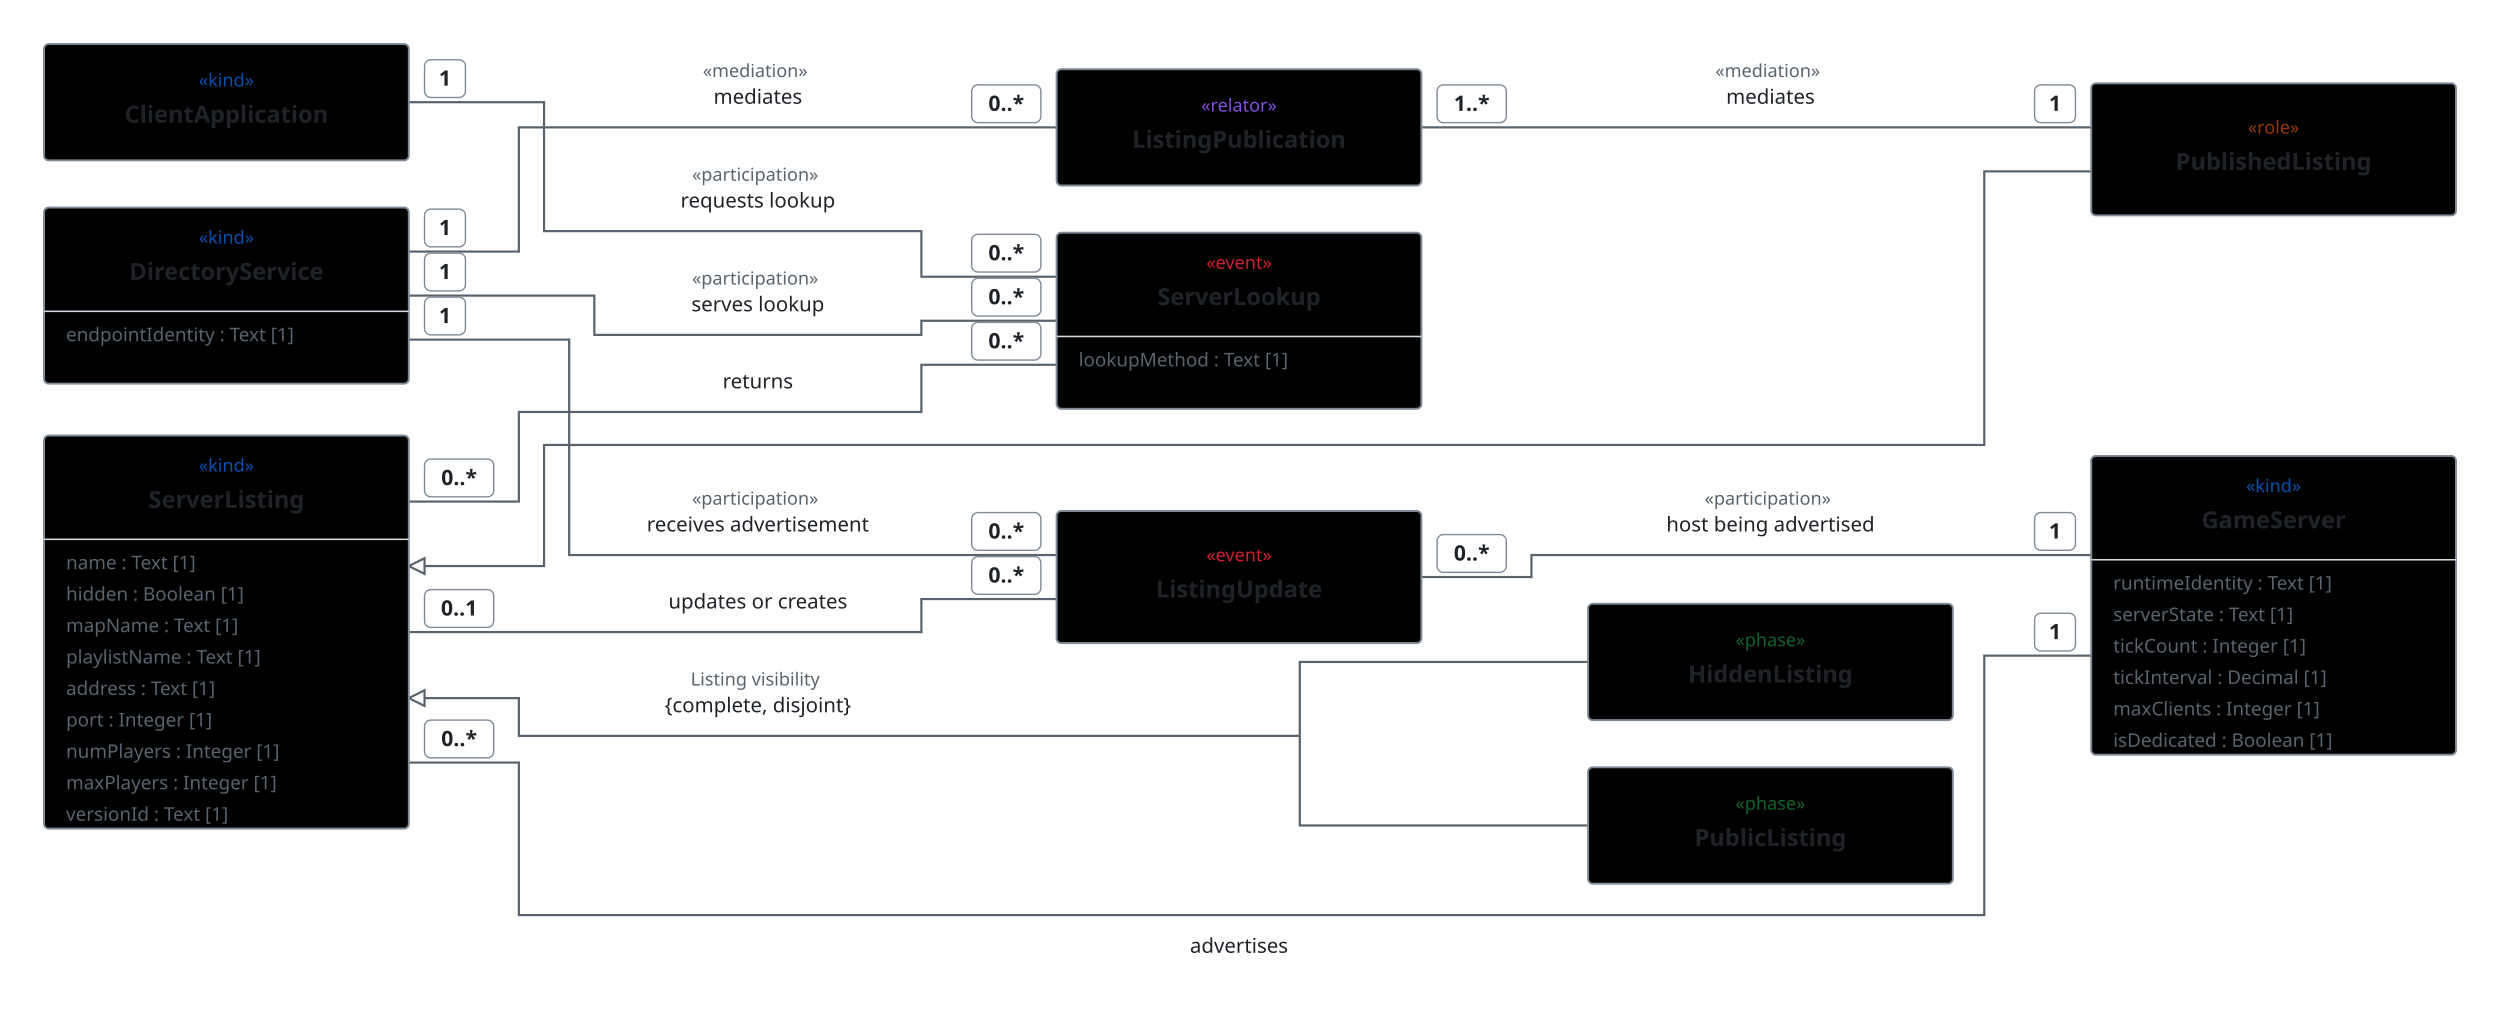
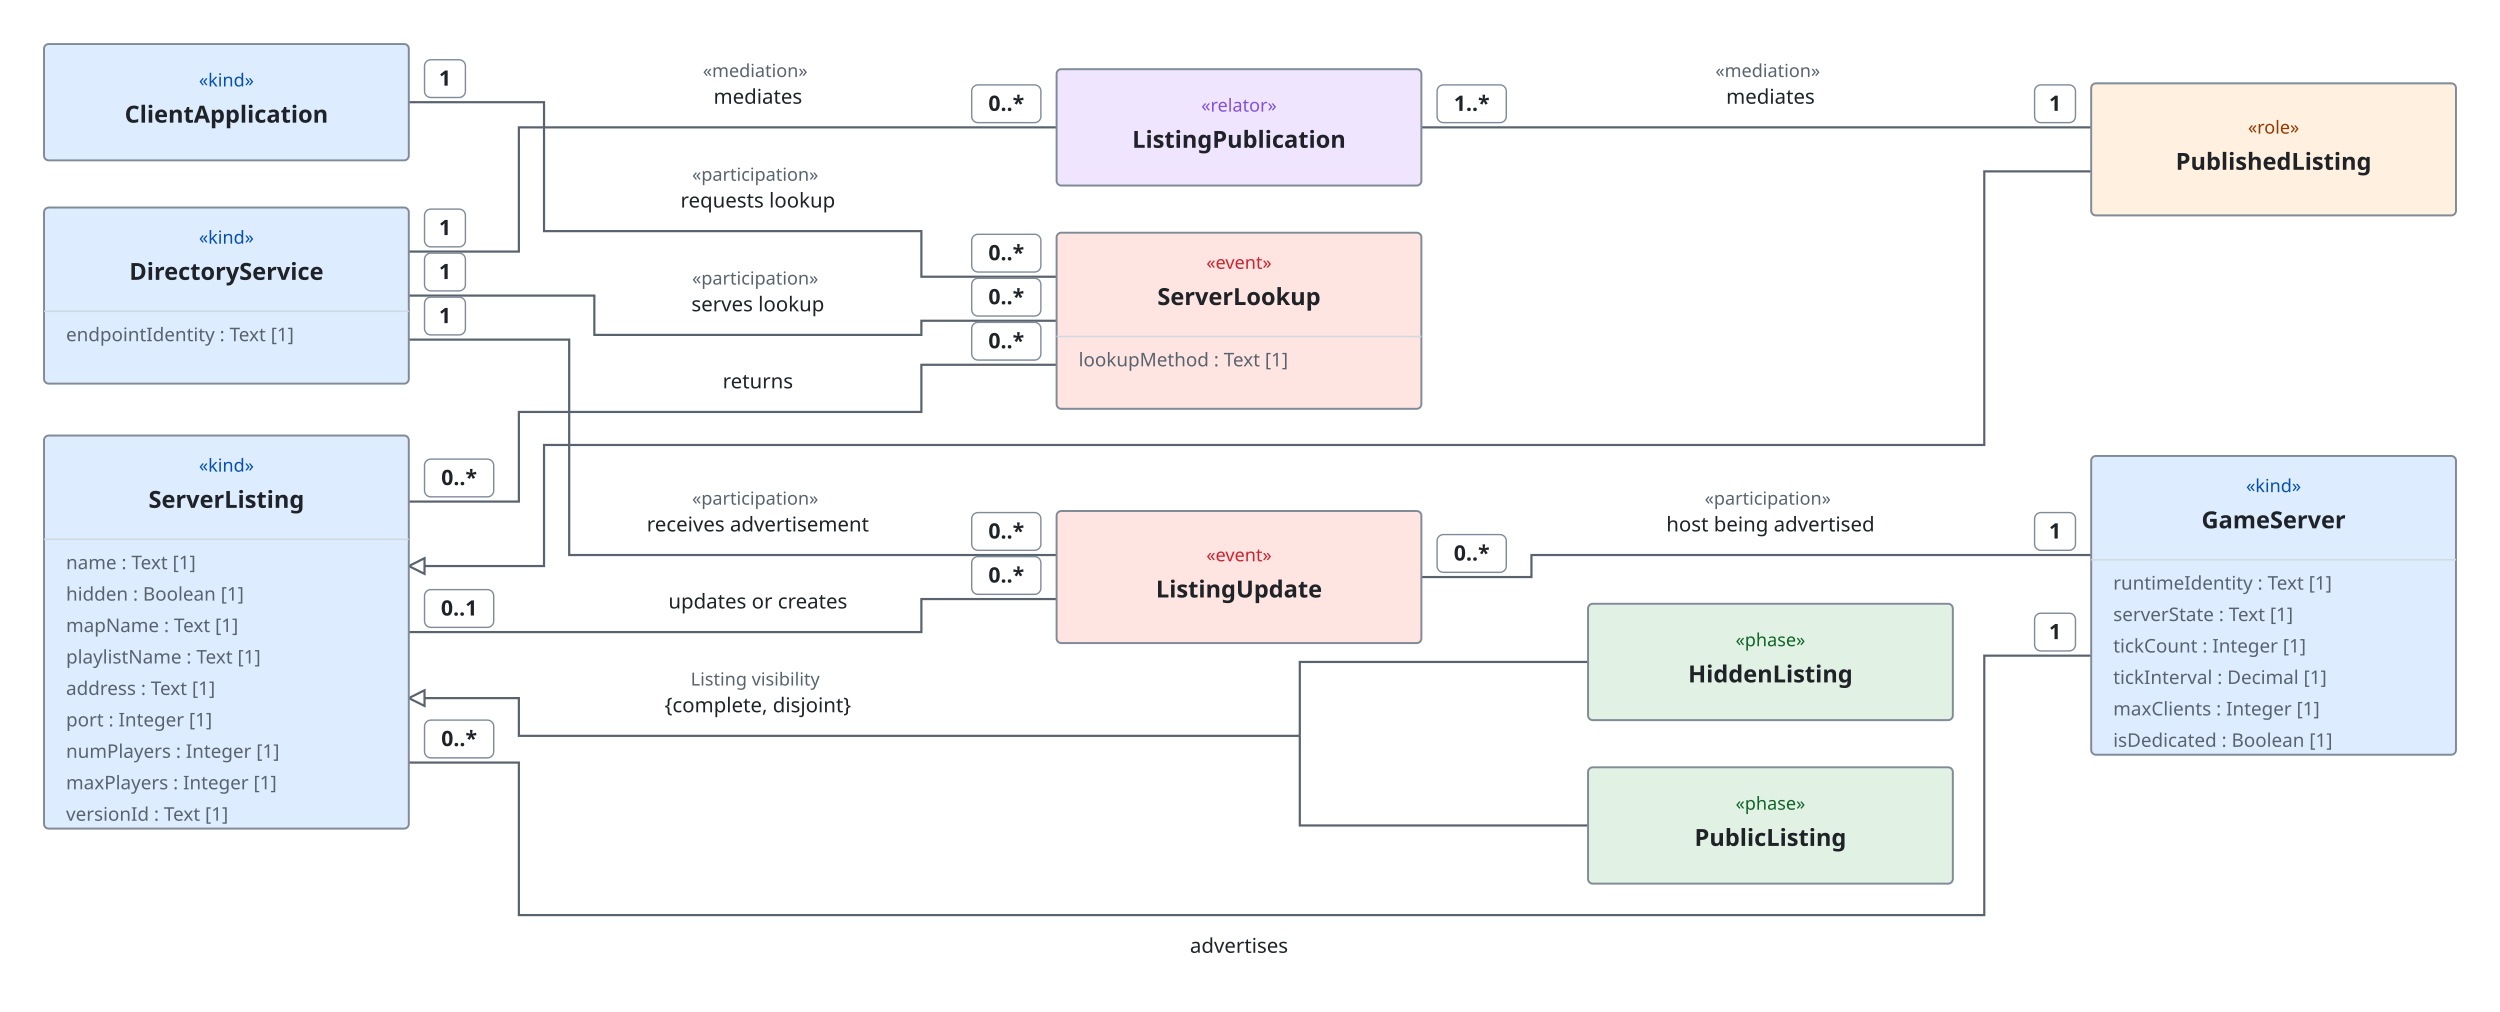
<svg xmlns="http://www.w3.org/2000/svg" width="1590" height="643" viewBox="0 0 1590 643" role="img" aria-label="R5 server discovery and publication" style="font-family:-apple-system,BlinkMacSystemFont,Segoe UI,Noto Sans,Helvetica,Arial,sans-serif">
  <defs>
    <marker id="inheritance-_R_0_-SHARED" markerWidth="15" markerHeight="12" refX="1" refY="6" orient="auto-start-reverse" markerUnits="userSpaceOnUse">
      <path d="M1 6 L7 1 L13 6 L7 11 Z" fill="var(--canvas,#ffffff)" stroke="var(--diagram-edge,#59636e)" stroke-width="1.4" />
    </marker>
    <marker id="inheritance-_R_0_-SHARED-active" markerWidth="15" markerHeight="12" refX="1" refY="6" orient="auto-start-reverse" markerUnits="userSpaceOnUse">
      <path d="M1 6 L7 1 L13 6 L7 11 Z" fill="var(--canvas,#ffffff)" stroke="var(--accent,#0969da)" stroke-width="1.4" />
    </marker>
    <marker id="inheritance-_R_0_-COMPOSITE" markerWidth="15" markerHeight="12" refX="1" refY="6" orient="auto-start-reverse" markerUnits="userSpaceOnUse">
      <path d="M1 6 L7 1 L13 6 L7 11 Z" fill="var(--diagram-edge,#59636e)" stroke="var(--diagram-edge,#59636e)" stroke-width="1.4" />
    </marker>
    <marker id="inheritance-_R_0_-COMPOSITE-active" markerWidth="15" markerHeight="12" refX="1" refY="6" orient="auto-start-reverse" markerUnits="userSpaceOnUse">
      <path d="M1 6 L7 1 L13 6 L7 11 Z" fill="var(--accent,#0969da)" stroke="var(--accent,#0969da)" stroke-width="1.4" />
    </marker>
    <marker id="inheritance-_R_0_" markerWidth="13" markerHeight="12" refX="11" refY="6" orient="auto" markerUnits="userSpaceOnUse">
      <path d="M1 1 L11 6 L1 11 Z" fill="var(--canvas,#ffffff)" stroke="var(--diagram-inheritance,#59636e)" stroke-width="1.4" />
    </marker>
    <marker id="inheritance-_R_0_-active" markerWidth="13" markerHeight="12" refX="11" refY="6" orient="auto" markerUnits="userSpaceOnUse">
      <path d="M1 1 L11 6 L1 11 Z" fill="var(--canvas,#ffffff)" stroke="var(--accent,#0969da)" stroke-width="1.4" />
    </marker>
  </defs>
  <g class="relation-routes">
    <g class="diagram-element edge relation-route generalization" data-edge="generalization-set-listing-visibility" data-element-kind="group" data-element-id="generalization-set-listing-visibility" data-target="class-ServerListing" aria-label="Listing visibility: HiddenListing, PublicListing inherit ServerListing; complete, disjoint">
      <g>
        <path class="edge-path" d="M826.67 468 L330 468 L330 444 L260 444" fill="none" stroke="var(--diagram-inheritance,#59636e)" stroke-width="1.4" marker-end="url(#inheritance-_R_0_)" />
      </g>
    </g>
    <g class="diagram-element edge relation-route generalization" data-edge="generalization-PublishedListing-ServerListing" data-element-kind="edge" data-element-id="generalization-PublishedListing-ServerListing" data-source="class-PublishedListing" data-target="class-ServerListing" aria-label="PublishedListing inherits ServerListing">
      <g>
        <path class="edge-path" d="M1330 109 L1262 109 L1262 283 L346 283 L346 360 L260 360" fill="none" stroke="var(--diagram-inheritance,#59636e)" stroke-width="1.4" marker-end="url(#inheritance-_R_0_)" />
      </g>
    </g>
    <g class="diagram-element edge relation-route generalization" data-edge="generalization-HiddenListing-ServerListing" data-element-kind="edge" data-element-id="generalization-HiddenListing-ServerListing" data-source="class-HiddenListing" data-target="class-ServerListing" aria-label="HiddenListing inherits ServerListing">
      <g>
        <path class="edge-path" d="M1010 421 L826.67 421 L826.67 468" fill="none" stroke="var(--diagram-inheritance,#59636e)" stroke-width="1.4" />
      </g>
    </g>
    <g class="diagram-element edge relation-route generalization" data-edge="generalization-PublicListing-ServerListing" data-element-kind="edge" data-element-id="generalization-PublicListing-ServerListing" data-source="class-PublicListing" data-target="class-ServerListing" aria-label="PublicListing inherits ServerListing">
      <g>
        <path class="edge-path" d="M1010 525 L826.67 525 L826.67 468" fill="none" stroke="var(--diagram-inheritance,#59636e)" stroke-width="1.4" />
      </g>
    </g>
    <g class="diagram-element edge relation-route" data-edge="relation-backend-ListingPublication-DirectoryService-mediates" data-element-kind="edge" data-element-id="relation-backend-ListingPublication-DirectoryService-mediates" data-source="class-ListingPublication" data-target="class-DirectoryService" aria-label="mediates: ListingPublication (0..*), DirectoryService (1)">
      <g>
        <path class="edge-path" d="M672 81 L330 81 L330 160 L260 160" fill="none" stroke="var(--diagram-edge,#59636e)" stroke-width="1.4" />
      </g>
    </g>
    <g class="diagram-element edge relation-route" data-edge="relation-backend-ListingPublication-PublishedListing-mediates" data-element-kind="edge" data-element-id="relation-backend-ListingPublication-PublishedListing-mediates" data-source="class-ListingPublication" data-target="class-PublishedListing" aria-label="mediates: ListingPublication (1..*), PublishedListing (1)">
      <g>
        <path class="edge-path" d="M904 81 L1330 81" fill="none" stroke="var(--diagram-edge,#59636e)" stroke-width="1.4" />
      </g>
    </g>
    <g class="diagram-element edge relation-route" data-edge="relation-backend-ServerListing-GameServer-advertises" data-element-kind="edge" data-element-id="relation-backend-ServerListing-GameServer-advertises" data-source="class-ServerListing" data-target="class-GameServer" aria-label="advertises: ServerListing (0..*), GameServer (1)">
      <g>
        <path class="edge-path" d="M260 485 L330 485 L330 582 L1262 582 L1262 417 L1330 417" fill="none" stroke="var(--diagram-edge,#59636e)" stroke-width="1.4" />
      </g>
    </g>
    <g class="diagram-element edge relation-route" data-edge="relation-backend-GameServer-ListingUpdate-host-being-advertised" data-element-kind="edge" data-element-id="relation-backend-GameServer-ListingUpdate-host-being-advertised" data-source="class-GameServer" data-target="class-ListingUpdate" aria-label="host being advertised: GameServer (1), ListingUpdate (0..*)">
      <g>
        <path class="edge-path" d="M1330 353 L974 353 L974 367 L904 367" fill="none" stroke="var(--diagram-edge,#59636e)" stroke-width="1.4" />
      </g>
    </g>
    <g class="diagram-element edge relation-route" data-edge="relation-backend-DirectoryService-ListingUpdate-receives-advertisement" data-element-kind="edge" data-element-id="relation-backend-DirectoryService-ListingUpdate-receives-advertisement" data-source="class-DirectoryService" data-target="class-ListingUpdate" aria-label="receives advertisement: DirectoryService (1), ListingUpdate (0..*)">
      <g>
        <path class="edge-path" d="M260 216 L362 216 L362 353 L672 353" fill="none" stroke="var(--diagram-edge,#59636e)" stroke-width="1.4" />
      </g>
    </g>
    <g class="diagram-element edge relation-route" data-edge="relation-backend-ListingUpdate-ServerListing-updates-or-creates" data-element-kind="edge" data-element-id="relation-backend-ListingUpdate-ServerListing-updates-or-creates" data-source="class-ListingUpdate" data-target="class-ServerListing" aria-label="updates or creates: ListingUpdate (0..*), ServerListing (0..1)">
      <g>
        <path class="edge-path" d="M672 381 L586 381 L586 402 L260 402" fill="none" stroke="var(--diagram-edge,#59636e)" stroke-width="1.4" />
      </g>
    </g>
    <g class="diagram-element edge relation-route" data-edge="relation-backend-ClientApplication-ServerLookup-requests-lookup" data-element-kind="edge" data-element-id="relation-backend-ClientApplication-ServerLookup-requests-lookup" data-source="class-ClientApplication" data-target="class-ServerLookup" aria-label="requests lookup: ClientApplication (1), ServerLookup (0..*)">
      <g>
        <path class="edge-path" d="M260 65 L346 65 L346 147 L586 147 L586 176 L672 176" fill="none" stroke="var(--diagram-edge,#59636e)" stroke-width="1.4" />
      </g>
    </g>
    <g class="diagram-element edge relation-route" data-edge="relation-backend-DirectoryService-ServerLookup-serves-lookup" data-element-kind="edge" data-element-id="relation-backend-DirectoryService-ServerLookup-serves-lookup" data-source="class-DirectoryService" data-target="class-ServerLookup" aria-label="serves lookup: DirectoryService (1), ServerLookup (0..*)">
      <g>
        <path class="edge-path" d="M260 188 L378 188 L378 213 L586 213 L586 204 L672 204" fill="none" stroke="var(--diagram-edge,#59636e)" stroke-width="1.4" />
      </g>
    </g>
    <g class="diagram-element edge relation-route" data-edge="relation-backend-ServerLookup-ServerListing-returns" data-element-kind="edge" data-element-id="relation-backend-ServerLookup-ServerListing-returns" data-source="class-ServerLookup" data-target="class-ServerListing" aria-label="returns: ServerLookup (0..*), ServerListing (0..*)">
      <g>
        <path class="edge-path" d="M672 232 L586 232 L586 262 L330 262 L330 319 L260 319" fill="none" stroke="var(--diagram-edge,#59636e)" stroke-width="1.4" />
      </g>
    </g>
  </g>
  <g class="relation-label-layer">
    <g class="diagram-element edge relation-labels" data-edge="generalization-set-listing-visibility" data-element-kind="group" data-element-id="generalization-set-listing-visibility" aria-hidden="true">
      <g class="edge-label" transform="translate(405 419)">
        <rect width="154" height="42" rx="3" fill="var(--canvas,#ffffff)" />
        <text x="77" text-anchor="middle" fill="var(--diagram-label,#1f2328)" font-size="13">
          <tspan x="77" y="17" font-size="11.5" fill="var(--diagram-muted,#59636e)">Listing visibility</tspan>
          <tspan x="77" y="34">{complete, disjoint}</tspan>
        </text>
      </g>
    </g>
    <g class="diagram-element edge relation-labels" data-edge="generalization-PublishedListing-ServerListing" data-element-kind="edge" data-element-id="generalization-PublishedListing-ServerListing" aria-hidden="true" />
    <g class="diagram-element edge relation-labels" data-edge="generalization-HiddenListing-ServerListing" data-element-kind="edge" data-element-id="generalization-HiddenListing-ServerListing" aria-hidden="true" />
    <g class="diagram-element edge relation-labels" data-edge="generalization-PublicListing-ServerListing" data-element-kind="edge" data-element-id="generalization-PublicListing-ServerListing" aria-hidden="true" />
    <g class="diagram-element edge relation-labels" data-edge="relation-backend-ListingPublication-DirectoryService-mediates" data-element-kind="edge" data-element-id="relation-backend-ListingPublication-DirectoryService-mediates" aria-hidden="true">
      <g class="edge-label" transform="translate(436.5 32)">
        <rect width="91" height="42" rx="3" fill="var(--canvas,#ffffff)" />
        <text x="45.5" text-anchor="middle" fill="var(--diagram-label,#1f2328)" font-size="13">
          <tspan x="45.5" y="17" font-size="11.5" fill="var(--diagram-muted,#59636e)">«mediation»</tspan>
          <tspan x="45.5" y="34">mediates</tspan>
        </text>
      </g>
      <g class="edge-label" transform="translate(618 54)">
        <g class="multiplicity" data-end="source" data-node-id="class-ListingPublication">
          <rect width="44" height="24" rx="4" fill="var(--canvas,#ffffff)" stroke="var(--diagram-border,#818b98)" stroke-width="0.9" />
          <text x="22" y="16.5" text-anchor="middle" fill="var(--text,#1f2328)" font-size="13.5" font-weight="650">0..*</text>
        </g>
      </g>
      <g class="edge-label" transform="translate(270 133)">
        <g class="multiplicity" data-end="target" data-node-id="class-DirectoryService">
          <rect width="26" height="24" rx="4" fill="var(--canvas,#ffffff)" stroke="var(--diagram-border,#818b98)" stroke-width="0.9" />
          <text x="13" y="16.5" text-anchor="middle" fill="var(--text,#1f2328)" font-size="13.5" font-weight="650">1</text>
        </g>
      </g>
    </g>
    <g class="diagram-element edge relation-labels" data-edge="relation-backend-ListingPublication-PublishedListing-mediates" data-element-kind="edge" data-element-id="relation-backend-ListingPublication-PublishedListing-mediates" aria-hidden="true">
      <g class="edge-label" transform="translate(1080.5 32)">
        <rect width="91" height="42" rx="3" fill="var(--canvas,#ffffff)" />
        <text x="45.5" text-anchor="middle" fill="var(--diagram-label,#1f2328)" font-size="13">
          <tspan x="45.5" y="17" font-size="11.5" fill="var(--diagram-muted,#59636e)">«mediation»</tspan>
          <tspan x="45.5" y="34">mediates</tspan>
        </text>
      </g>
      <g class="edge-label" transform="translate(914 54)">
        <g class="multiplicity" data-end="source" data-node-id="class-ListingPublication">
          <rect width="44" height="24" rx="4" fill="var(--canvas,#ffffff)" stroke="var(--diagram-border,#818b98)" stroke-width="0.9" />
          <text x="22" y="16.5" text-anchor="middle" fill="var(--text,#1f2328)" font-size="13.5" font-weight="650">1..*</text>
        </g>
      </g>
      <g class="edge-label" transform="translate(1294 54)">
        <g class="multiplicity" data-end="target" data-node-id="class-PublishedListing">
          <rect width="26" height="24" rx="4" fill="var(--canvas,#ffffff)" stroke="var(--diagram-border,#818b98)" stroke-width="0.9" />
          <text x="13" y="16.5" text-anchor="middle" fill="var(--text,#1f2328)" font-size="13.5" font-weight="650">1</text>
        </g>
      </g>
    </g>
    <g class="diagram-element edge relation-labels" data-edge="relation-backend-ServerListing-GameServer-advertises" data-element-kind="edge" data-element-id="relation-backend-ServerListing-GameServer-advertises" aria-hidden="true">
      <g class="edge-label" transform="translate(746 589)">
        <rect width="84" height="25" rx="3" fill="var(--canvas,#ffffff)" />
        <text x="42" text-anchor="middle" fill="var(--diagram-label,#1f2328)" font-size="13">
          <tspan x="42" y="17">advertises</tspan>
        </text>
      </g>
      <g class="edge-label" transform="translate(270 458)">
        <g class="multiplicity" data-end="source" data-node-id="class-ServerListing">
          <rect width="44" height="24" rx="4" fill="var(--canvas,#ffffff)" stroke="var(--diagram-border,#818b98)" stroke-width="0.9" />
          <text x="22" y="16.5" text-anchor="middle" fill="var(--text,#1f2328)" font-size="13.5" font-weight="650">0..*</text>
        </g>
      </g>
      <g class="edge-label" transform="translate(1294 390)">
        <g class="multiplicity" data-end="target" data-node-id="class-GameServer">
          <rect width="26" height="24" rx="4" fill="var(--canvas,#ffffff)" stroke="var(--diagram-border,#818b98)" stroke-width="0.9" />
          <text x="13" y="16.5" text-anchor="middle" fill="var(--text,#1f2328)" font-size="13.5" font-weight="650">1</text>
        </g>
      </g>
    </g>
    <g class="diagram-element edge relation-labels" data-edge="relation-backend-GameServer-ListingUpdate-host-being-advertised" data-element-kind="edge" data-element-id="relation-backend-GameServer-ListingUpdate-host-being-advertised" aria-hidden="true">
      <g class="edge-label" transform="translate(1045.5 304)">
        <rect width="161" height="42" rx="3" fill="var(--canvas,#ffffff)" />
        <text x="80.5" text-anchor="middle" fill="var(--diagram-label,#1f2328)" font-size="13">
          <tspan x="80.5" y="17" font-size="11.5" fill="var(--diagram-muted,#59636e)">«participation»</tspan>
          <tspan x="80.5" y="34">host being advertised</tspan>
        </text>
      </g>
      <g class="edge-label" transform="translate(1294 326)">
        <g class="multiplicity" data-end="source" data-node-id="class-GameServer">
          <rect width="26" height="24" rx="4" fill="var(--canvas,#ffffff)" stroke="var(--diagram-border,#818b98)" stroke-width="0.9" />
          <text x="13" y="16.5" text-anchor="middle" fill="var(--text,#1f2328)" font-size="13.5" font-weight="650">1</text>
        </g>
      </g>
      <g class="edge-label" transform="translate(914 340)">
        <g class="multiplicity" data-end="target" data-node-id="class-ListingUpdate">
          <rect width="44" height="24" rx="4" fill="var(--canvas,#ffffff)" stroke="var(--diagram-border,#818b98)" stroke-width="0.9" />
          <text x="22" y="16.5" text-anchor="middle" fill="var(--text,#1f2328)" font-size="13.5" font-weight="650">0..*</text>
        </g>
      </g>
    </g>
    <g class="diagram-element edge relation-labels" data-edge="relation-backend-DirectoryService-ListingUpdate-receives-advertisement" data-element-kind="edge" data-element-id="relation-backend-DirectoryService-ListingUpdate-receives-advertisement" aria-hidden="true">
      <g class="edge-label" transform="translate(398 304)">
        <rect width="168" height="42" rx="3" fill="var(--canvas,#ffffff)" />
        <text x="84" text-anchor="middle" fill="var(--diagram-label,#1f2328)" font-size="13">
          <tspan x="84" y="17" font-size="11.5" fill="var(--diagram-muted,#59636e)">«participation»</tspan>
          <tspan x="84" y="34">receives advertisement</tspan>
        </text>
      </g>
      <g class="edge-label" transform="translate(270 189)">
        <g class="multiplicity" data-end="source" data-node-id="class-DirectoryService">
          <rect width="26" height="24" rx="4" fill="var(--canvas,#ffffff)" stroke="var(--diagram-border,#818b98)" stroke-width="0.9" />
          <text x="13" y="16.5" text-anchor="middle" fill="var(--text,#1f2328)" font-size="13.5" font-weight="650">1</text>
        </g>
      </g>
      <g class="edge-label" transform="translate(618 326)">
        <g class="multiplicity" data-end="target" data-node-id="class-ListingUpdate">
          <rect width="44" height="24" rx="4" fill="var(--canvas,#ffffff)" stroke="var(--diagram-border,#818b98)" stroke-width="0.9" />
          <text x="22" y="16.5" text-anchor="middle" fill="var(--text,#1f2328)" font-size="13.5" font-weight="650">0..*</text>
        </g>
      </g>
    </g>
    <g class="diagram-element edge relation-labels" data-edge="relation-backend-ListingUpdate-ServerListing-updates-or-creates" data-element-kind="edge" data-element-id="relation-backend-ListingUpdate-ServerListing-updates-or-creates" aria-hidden="true">
      <g class="edge-label" transform="translate(412 370)">
        <rect width="140" height="25" rx="3" fill="var(--canvas,#ffffff)" />
        <text x="70" text-anchor="middle" fill="var(--diagram-label,#1f2328)" font-size="13">
          <tspan x="70" y="17">updates or creates</tspan>
        </text>
      </g>
      <g class="edge-label" transform="translate(618 354)">
        <g class="multiplicity" data-end="source" data-node-id="class-ListingUpdate">
          <rect width="44" height="24" rx="4" fill="var(--canvas,#ffffff)" stroke="var(--diagram-border,#818b98)" stroke-width="0.9" />
          <text x="22" y="16.5" text-anchor="middle" fill="var(--text,#1f2328)" font-size="13.5" font-weight="650">0..*</text>
        </g>
      </g>
      <g class="edge-label" transform="translate(270 375)">
        <g class="multiplicity" data-end="target" data-node-id="class-ServerListing">
          <rect width="44" height="24" rx="4" fill="var(--canvas,#ffffff)" stroke="var(--diagram-border,#818b98)" stroke-width="0.9" />
          <text x="22" y="16.5" text-anchor="middle" fill="var(--text,#1f2328)" font-size="13.5" font-weight="650">0..1</text>
        </g>
      </g>
    </g>
    <g class="diagram-element edge relation-labels" data-edge="relation-backend-ClientApplication-ServerLookup-requests-lookup" data-element-kind="edge" data-element-id="relation-backend-ClientApplication-ServerLookup-requests-lookup" aria-hidden="true">
      <g class="edge-label" transform="translate(422.5 98)">
        <rect width="119" height="42" rx="3" fill="var(--canvas,#ffffff)" />
        <text x="59.5" text-anchor="middle" fill="var(--diagram-label,#1f2328)" font-size="13">
          <tspan x="59.5" y="17" font-size="11.5" fill="var(--diagram-muted,#59636e)">«participation»</tspan>
          <tspan x="59.5" y="34">requests lookup</tspan>
        </text>
      </g>
      <g class="edge-label" transform="translate(270 38)">
        <g class="multiplicity" data-end="source" data-node-id="class-ClientApplication">
          <rect width="26" height="24" rx="4" fill="var(--canvas,#ffffff)" stroke="var(--diagram-border,#818b98)" stroke-width="0.9" />
          <text x="13" y="16.5" text-anchor="middle" fill="var(--text,#1f2328)" font-size="13.5" font-weight="650">1</text>
        </g>
      </g>
      <g class="edge-label" transform="translate(618 149)">
        <g class="multiplicity" data-end="target" data-node-id="class-ServerLookup">
          <rect width="44" height="24" rx="4" fill="var(--canvas,#ffffff)" stroke="var(--diagram-border,#818b98)" stroke-width="0.9" />
          <text x="22" y="16.5" text-anchor="middle" fill="var(--text,#1f2328)" font-size="13.5" font-weight="650">0..*</text>
        </g>
      </g>
    </g>
    <g class="diagram-element edge relation-labels" data-edge="relation-backend-DirectoryService-ServerLookup-serves-lookup" data-element-kind="edge" data-element-id="relation-backend-DirectoryService-ServerLookup-serves-lookup" aria-hidden="true">
      <g class="edge-label" transform="translate(422.5 164)">
        <rect width="119" height="42" rx="3" fill="var(--canvas,#ffffff)" />
        <text x="59.5" text-anchor="middle" fill="var(--diagram-label,#1f2328)" font-size="13">
          <tspan x="59.5" y="17" font-size="11.5" fill="var(--diagram-muted,#59636e)">«participation»</tspan>
          <tspan x="59.5" y="34">serves lookup</tspan>
        </text>
      </g>
      <g class="edge-label" transform="translate(270 161)">
        <g class="multiplicity" data-end="source" data-node-id="class-DirectoryService">
          <rect width="26" height="24" rx="4" fill="var(--canvas,#ffffff)" stroke="var(--diagram-border,#818b98)" stroke-width="0.9" />
          <text x="13" y="16.5" text-anchor="middle" fill="var(--text,#1f2328)" font-size="13.5" font-weight="650">1</text>
        </g>
      </g>
      <g class="edge-label" transform="translate(618 177)">
        <g class="multiplicity" data-end="target" data-node-id="class-ServerLookup">
          <rect width="44" height="24" rx="4" fill="var(--canvas,#ffffff)" stroke="var(--diagram-border,#818b98)" stroke-width="0.9" />
          <text x="22" y="16.5" text-anchor="middle" fill="var(--text,#1f2328)" font-size="13.5" font-weight="650">0..*</text>
        </g>
      </g>
    </g>
    <g class="diagram-element edge relation-labels" data-edge="relation-backend-ServerLookup-ServerListing-returns" data-element-kind="edge" data-element-id="relation-backend-ServerLookup-ServerListing-returns" aria-hidden="true">
      <g class="edge-label" transform="translate(450.5 230)">
        <rect width="63" height="25" rx="3" fill="var(--canvas,#ffffff)" />
        <text x="31.5" text-anchor="middle" fill="var(--diagram-label,#1f2328)" font-size="13">
          <tspan x="31.5" y="17">returns</tspan>
        </text>
      </g>
      <g class="edge-label" transform="translate(618 205)">
        <g class="multiplicity" data-end="source" data-node-id="class-ServerLookup">
          <rect width="44" height="24" rx="4" fill="var(--canvas,#ffffff)" stroke="var(--diagram-border,#818b98)" stroke-width="0.9" />
          <text x="22" y="16.5" text-anchor="middle" fill="var(--text,#1f2328)" font-size="13.5" font-weight="650">0..*</text>
        </g>
      </g>
      <g class="edge-label" transform="translate(270 292)">
        <g class="multiplicity" data-end="target" data-node-id="class-ServerListing">
          <rect width="44" height="24" rx="4" fill="var(--canvas,#ffffff)" stroke="var(--diagram-border,#818b98)" stroke-width="0.9" />
          <text x="22" y="16.5" text-anchor="middle" fill="var(--text,#1f2328)" font-size="13.5" font-weight="650">0..*</text>
        </g>
      </g>
    </g>
  </g>
  <g class="node-layer">
    <g id="node-class-GameServer" class="diagram-element node" data-name="GameServer" data-node-id="class-GameServer" data-element-kind="node" data-element-id="class-GameServer" aria-label="GameServer" transform="translate(1330 290)">
-       <rect class="node-box" width="232" height="190" rx="3" fill="var(--node-kind,var(--surface,#f6f8fa))" stroke="var(--diagram-border,#818b98)" stroke-width="1.25" vector-effect="non-scaling-stroke" />
+       <rect class="node-box" width="232" height="190" rx="3" fill="var(--node-kind,#ddedff)" stroke="var(--diagram-border,#818b98)" stroke-width="1.25" vector-effect="non-scaling-stroke" />
      <text x="116" y="23" text-anchor="middle" fill="var(--type-kind,#0550ae)" font-size="11.5">«kind»</text>
      <text x="116" y="46" text-anchor="middle" fill="var(--text,#1f2328)" font-size="15" font-weight="600">GameServer</text>
      <path d="M0 66 H232" stroke="var(--diagram-divider,#d1d9e0)" />
      <g class="attributes" fill="var(--diagram-attribute,#59636e)" font-size="12">
        <text x="14" y="85">runtimeIdentity : Text [1]</text>
        <text x="14" y="105">serverState : Text [1]</text>
        <text x="14" y="125">tickCount : Integer [1]</text>
        <text x="14" y="145">tickInterval : Decimal [1]</text>
        <text x="14" y="165">maxClients : Integer [1]</text>
        <text x="14" y="185">isDedicated : Boolean [1]</text>
      </g>
    </g>
    <g id="node-class-ClientApplication" class="diagram-element node" data-name="ClientApplication" data-node-id="class-ClientApplication" data-element-kind="node" data-element-id="class-ClientApplication" aria-label="ClientApplication" transform="translate(28 28)">
-       <rect class="node-box" width="232" height="74" rx="3" fill="var(--node-kind,var(--surface,#f6f8fa))" stroke="var(--diagram-border,#818b98)" stroke-width="1.25" vector-effect="non-scaling-stroke" />
+       <rect class="node-box" width="232" height="74" rx="3" fill="var(--node-kind,#ddedff)" stroke="var(--diagram-border,#818b98)" stroke-width="1.25" vector-effect="non-scaling-stroke" />
      <text x="116" y="27" text-anchor="middle" fill="var(--type-kind,#0550ae)" font-size="11.5">«kind»</text>
      <text x="116" y="50" text-anchor="middle" fill="var(--text,#1f2328)" font-size="15" font-weight="600">ClientApplication</text>
    </g>
    <g id="node-class-DirectoryService" class="diagram-element node" data-name="DirectoryService" data-node-id="class-DirectoryService" data-element-kind="node" data-element-id="class-DirectoryService" aria-label="DirectoryService" transform="translate(28 132)">
-       <rect class="node-box" width="232" height="112" rx="3" fill="var(--node-kind,var(--surface,#f6f8fa))" stroke="var(--diagram-border,#818b98)" stroke-width="1.25" vector-effect="non-scaling-stroke" />
+       <rect class="node-box" width="232" height="112" rx="3" fill="var(--node-kind,#ddedff)" stroke="var(--diagram-border,#818b98)" stroke-width="1.25" vector-effect="non-scaling-stroke" />
      <text x="116" y="23" text-anchor="middle" fill="var(--type-kind,#0550ae)" font-size="11.5">«kind»</text>
      <text x="116" y="46" text-anchor="middle" fill="var(--text,#1f2328)" font-size="15" font-weight="600">DirectoryService</text>
      <path d="M0 66 H232" stroke="var(--diagram-divider,#d1d9e0)" />
      <g class="attributes" fill="var(--diagram-attribute,#59636e)" font-size="12">
        <text x="14" y="85">endpointIdentity : Text [1]</text>
      </g>
    </g>
    <g id="node-class-ServerListing" class="diagram-element node" data-name="ServerListing" data-node-id="class-ServerListing" data-element-kind="node" data-element-id="class-ServerListing" aria-label="ServerListing" transform="translate(28 277)">
-       <rect class="node-box" width="232" height="250" rx="3" fill="var(--node-kind,var(--surface,#f6f8fa))" stroke="var(--diagram-border,#818b98)" stroke-width="1.25" vector-effect="non-scaling-stroke" />
+       <rect class="node-box" width="232" height="250" rx="3" fill="var(--node-kind,#ddedff)" stroke="var(--diagram-border,#818b98)" stroke-width="1.25" vector-effect="non-scaling-stroke" />
      <text x="116" y="23" text-anchor="middle" fill="var(--type-kind,#0550ae)" font-size="11.5">«kind»</text>
      <text x="116" y="46" text-anchor="middle" fill="var(--text,#1f2328)" font-size="15" font-weight="600">ServerListing</text>
      <path d="M0 66 H232" stroke="var(--diagram-divider,#d1d9e0)" />
      <g class="attributes" fill="var(--diagram-attribute,#59636e)" font-size="12">
        <text x="14" y="85">name : Text [1]</text>
        <text x="14" y="105">hidden : Boolean [1]</text>
        <text x="14" y="125">mapName : Text [1]</text>
        <text x="14" y="145">playlistName : Text [1]</text>
        <text x="14" y="165">address : Text [1]</text>
        <text x="14" y="185">port : Integer [1]</text>
        <text x="14" y="205">numPlayers : Integer [1]</text>
        <text x="14" y="225">maxPlayers : Integer [1]</text>
        <text x="14" y="245">versionId : Text [1]</text>
      </g>
    </g>
    <g id="node-class-PublishedListing" class="diagram-element node" data-name="PublishedListing" data-node-id="class-PublishedListing" data-element-kind="node" data-element-id="class-PublishedListing" aria-label="PublishedListing" transform="translate(1330 53)">
-       <rect class="node-box" width="232" height="84" rx="3" fill="var(--node-role,var(--surface,#f6f8fa))" stroke="var(--diagram-border,#818b98)" stroke-width="1.25" vector-effect="non-scaling-stroke" />
+       <rect class="node-box" width="232" height="84" rx="3" fill="var(--node-role,#fff0df)" stroke="var(--diagram-border,#818b98)" stroke-width="1.25" vector-effect="non-scaling-stroke" />
      <text x="116" y="32" text-anchor="middle" fill="var(--type-role,#953800)" font-size="11.5">«role»</text>
      <text x="116" y="55" text-anchor="middle" fill="var(--text,#1f2328)" font-size="15" font-weight="600">PublishedListing</text>
    </g>
    <g id="node-class-ListingPublication" class="diagram-element node" data-name="ListingPublication" data-node-id="class-ListingPublication" data-element-kind="node" data-element-id="class-ListingPublication" aria-label="ListingPublication" transform="translate(672 44)">
-       <rect class="node-box" width="232" height="74" rx="3" fill="var(--node-relator,var(--surface,#f6f8fa))" stroke="var(--diagram-border,#818b98)" stroke-width="1.25" vector-effect="non-scaling-stroke" />
+       <rect class="node-box" width="232" height="74" rx="3" fill="var(--node-relator,#f0e5ff)" stroke="var(--diagram-border,#818b98)" stroke-width="1.25" vector-effect="non-scaling-stroke" />
      <text x="116" y="27" text-anchor="middle" fill="var(--type-relator,#8250df)" font-size="11.5">«relator»</text>
      <text x="116" y="50" text-anchor="middle" fill="var(--text,#1f2328)" font-size="15" font-weight="600">ListingPublication</text>
    </g>
    <g id="node-class-HiddenListing" class="diagram-element node" data-name="HiddenListing" data-node-id="class-HiddenListing" data-element-kind="node" data-element-id="class-HiddenListing" aria-label="HiddenListing" transform="translate(1010 384)">
-       <rect class="node-box" width="232" height="74" rx="3" fill="var(--node-phase,var(--surface,#f6f8fa))" stroke="var(--diagram-border,#818b98)" stroke-width="1.25" vector-effect="non-scaling-stroke" />
+       <rect class="node-box" width="232" height="74" rx="3" fill="var(--node-phase,#e1f2e4)" stroke="var(--diagram-border,#818b98)" stroke-width="1.25" vector-effect="non-scaling-stroke" />
      <text x="116" y="27" text-anchor="middle" fill="var(--type-phase,#116329)" font-size="11.5">«phase»</text>
      <text x="116" y="50" text-anchor="middle" fill="var(--text,#1f2328)" font-size="15" font-weight="600">HiddenListing</text>
    </g>
    <g id="node-class-PublicListing" class="diagram-element node" data-name="PublicListing" data-node-id="class-PublicListing" data-element-kind="node" data-element-id="class-PublicListing" aria-label="PublicListing" transform="translate(1010 488)">
-       <rect class="node-box" width="232" height="74" rx="3" fill="var(--node-phase,var(--surface,#f6f8fa))" stroke="var(--diagram-border,#818b98)" stroke-width="1.25" vector-effect="non-scaling-stroke" />
+       <rect class="node-box" width="232" height="74" rx="3" fill="var(--node-phase,#e1f2e4)" stroke="var(--diagram-border,#818b98)" stroke-width="1.25" vector-effect="non-scaling-stroke" />
      <text x="116" y="27" text-anchor="middle" fill="var(--type-phase,#116329)" font-size="11.5">«phase»</text>
      <text x="116" y="50" text-anchor="middle" fill="var(--text,#1f2328)" font-size="15" font-weight="600">PublicListing</text>
    </g>
    <g id="node-class-ListingUpdate" class="diagram-element node" data-name="ListingUpdate" data-node-id="class-ListingUpdate" data-element-kind="node" data-element-id="class-ListingUpdate" aria-label="ListingUpdate" transform="translate(672 325)">
-       <rect class="node-box" width="232" height="84" rx="3" fill="var(--node-event,var(--surface,#f6f8fa))" stroke="var(--diagram-border,#818b98)" stroke-width="1.25" vector-effect="non-scaling-stroke" />
+       <rect class="node-box" width="232" height="84" rx="3" fill="var(--node-event,#ffe5e2)" stroke="var(--diagram-border,#818b98)" stroke-width="1.25" vector-effect="non-scaling-stroke" />
      <text x="116" y="32" text-anchor="middle" fill="var(--type-event,#cf222e)" font-size="11.5">«event»</text>
      <text x="116" y="55" text-anchor="middle" fill="var(--text,#1f2328)" font-size="15" font-weight="600">ListingUpdate</text>
    </g>
    <g id="node-class-ServerLookup" class="diagram-element node" data-name="ServerLookup" data-node-id="class-ServerLookup" data-element-kind="node" data-element-id="class-ServerLookup" aria-label="ServerLookup" transform="translate(672 148)">
-       <rect class="node-box" width="232" height="112" rx="3" fill="var(--node-event,var(--surface,#f6f8fa))" stroke="var(--diagram-border,#818b98)" stroke-width="1.25" vector-effect="non-scaling-stroke" />
+       <rect class="node-box" width="232" height="112" rx="3" fill="var(--node-event,#ffe5e2)" stroke="var(--diagram-border,#818b98)" stroke-width="1.25" vector-effect="non-scaling-stroke" />
      <text x="116" y="23" text-anchor="middle" fill="var(--type-event,#cf222e)" font-size="11.5">«event»</text>
      <text x="116" y="46" text-anchor="middle" fill="var(--text,#1f2328)" font-size="15" font-weight="600">ServerLookup</text>
      <path d="M0 66 H232" stroke="var(--diagram-divider,#d1d9e0)" />
      <g class="attributes" fill="var(--diagram-attribute,#59636e)" font-size="12">
        <text x="14" y="85">lookupMethod : Text [1]</text>
      </g>
    </g>
  </g>
</svg>
